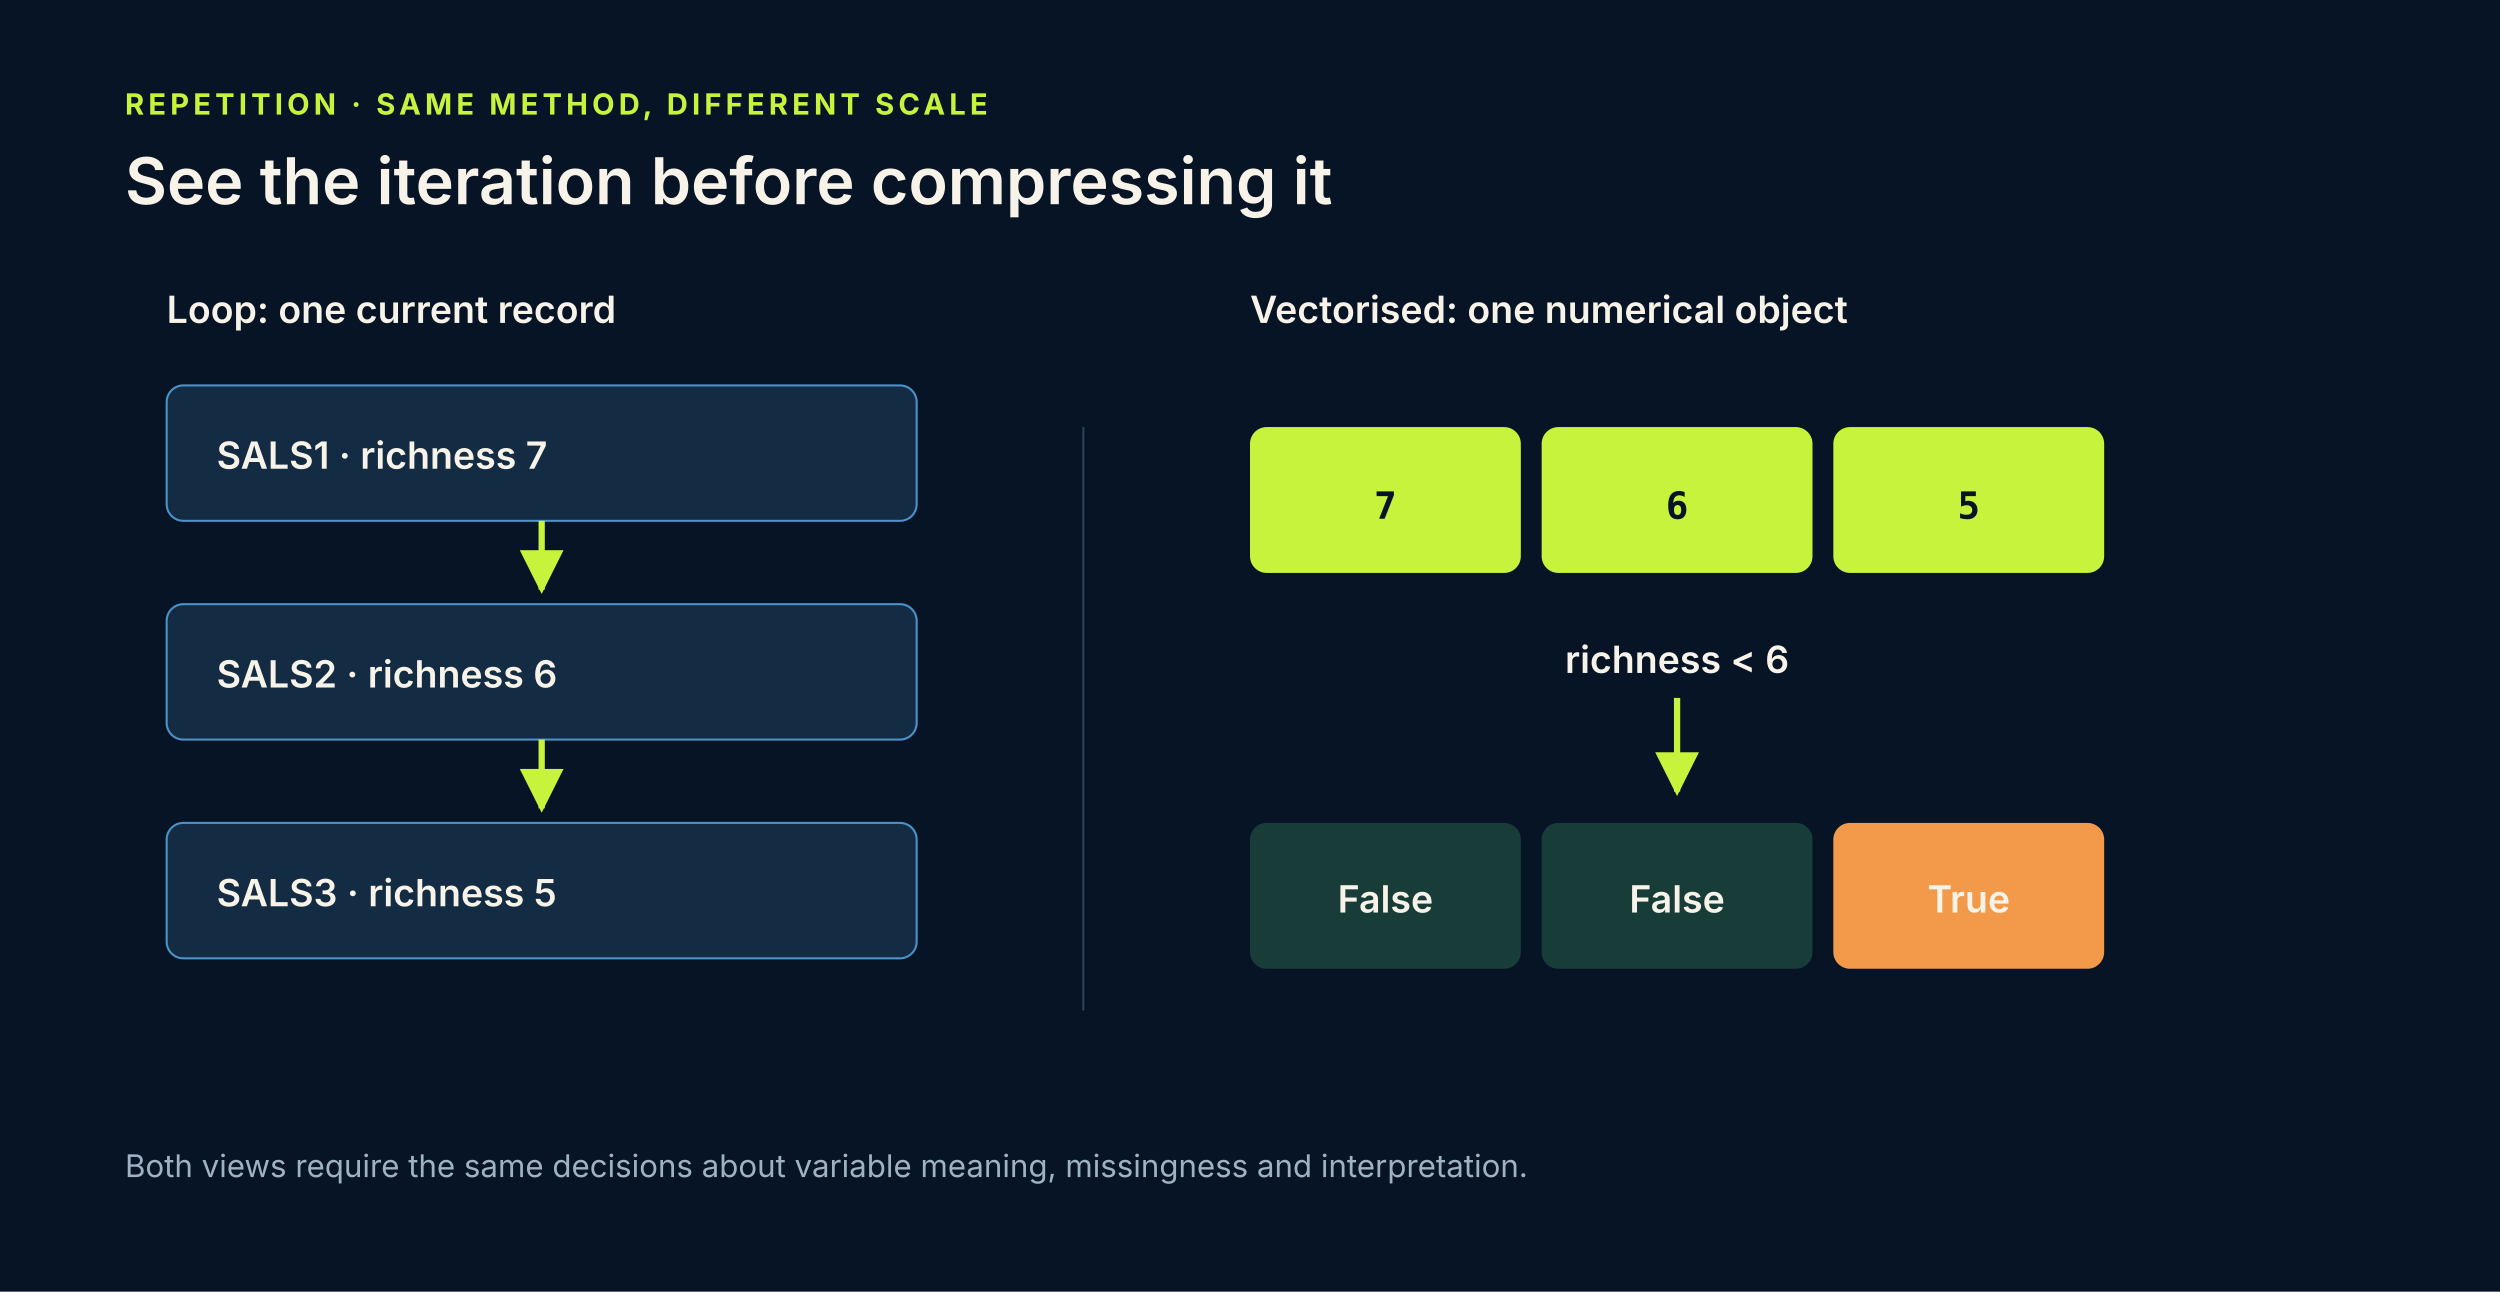
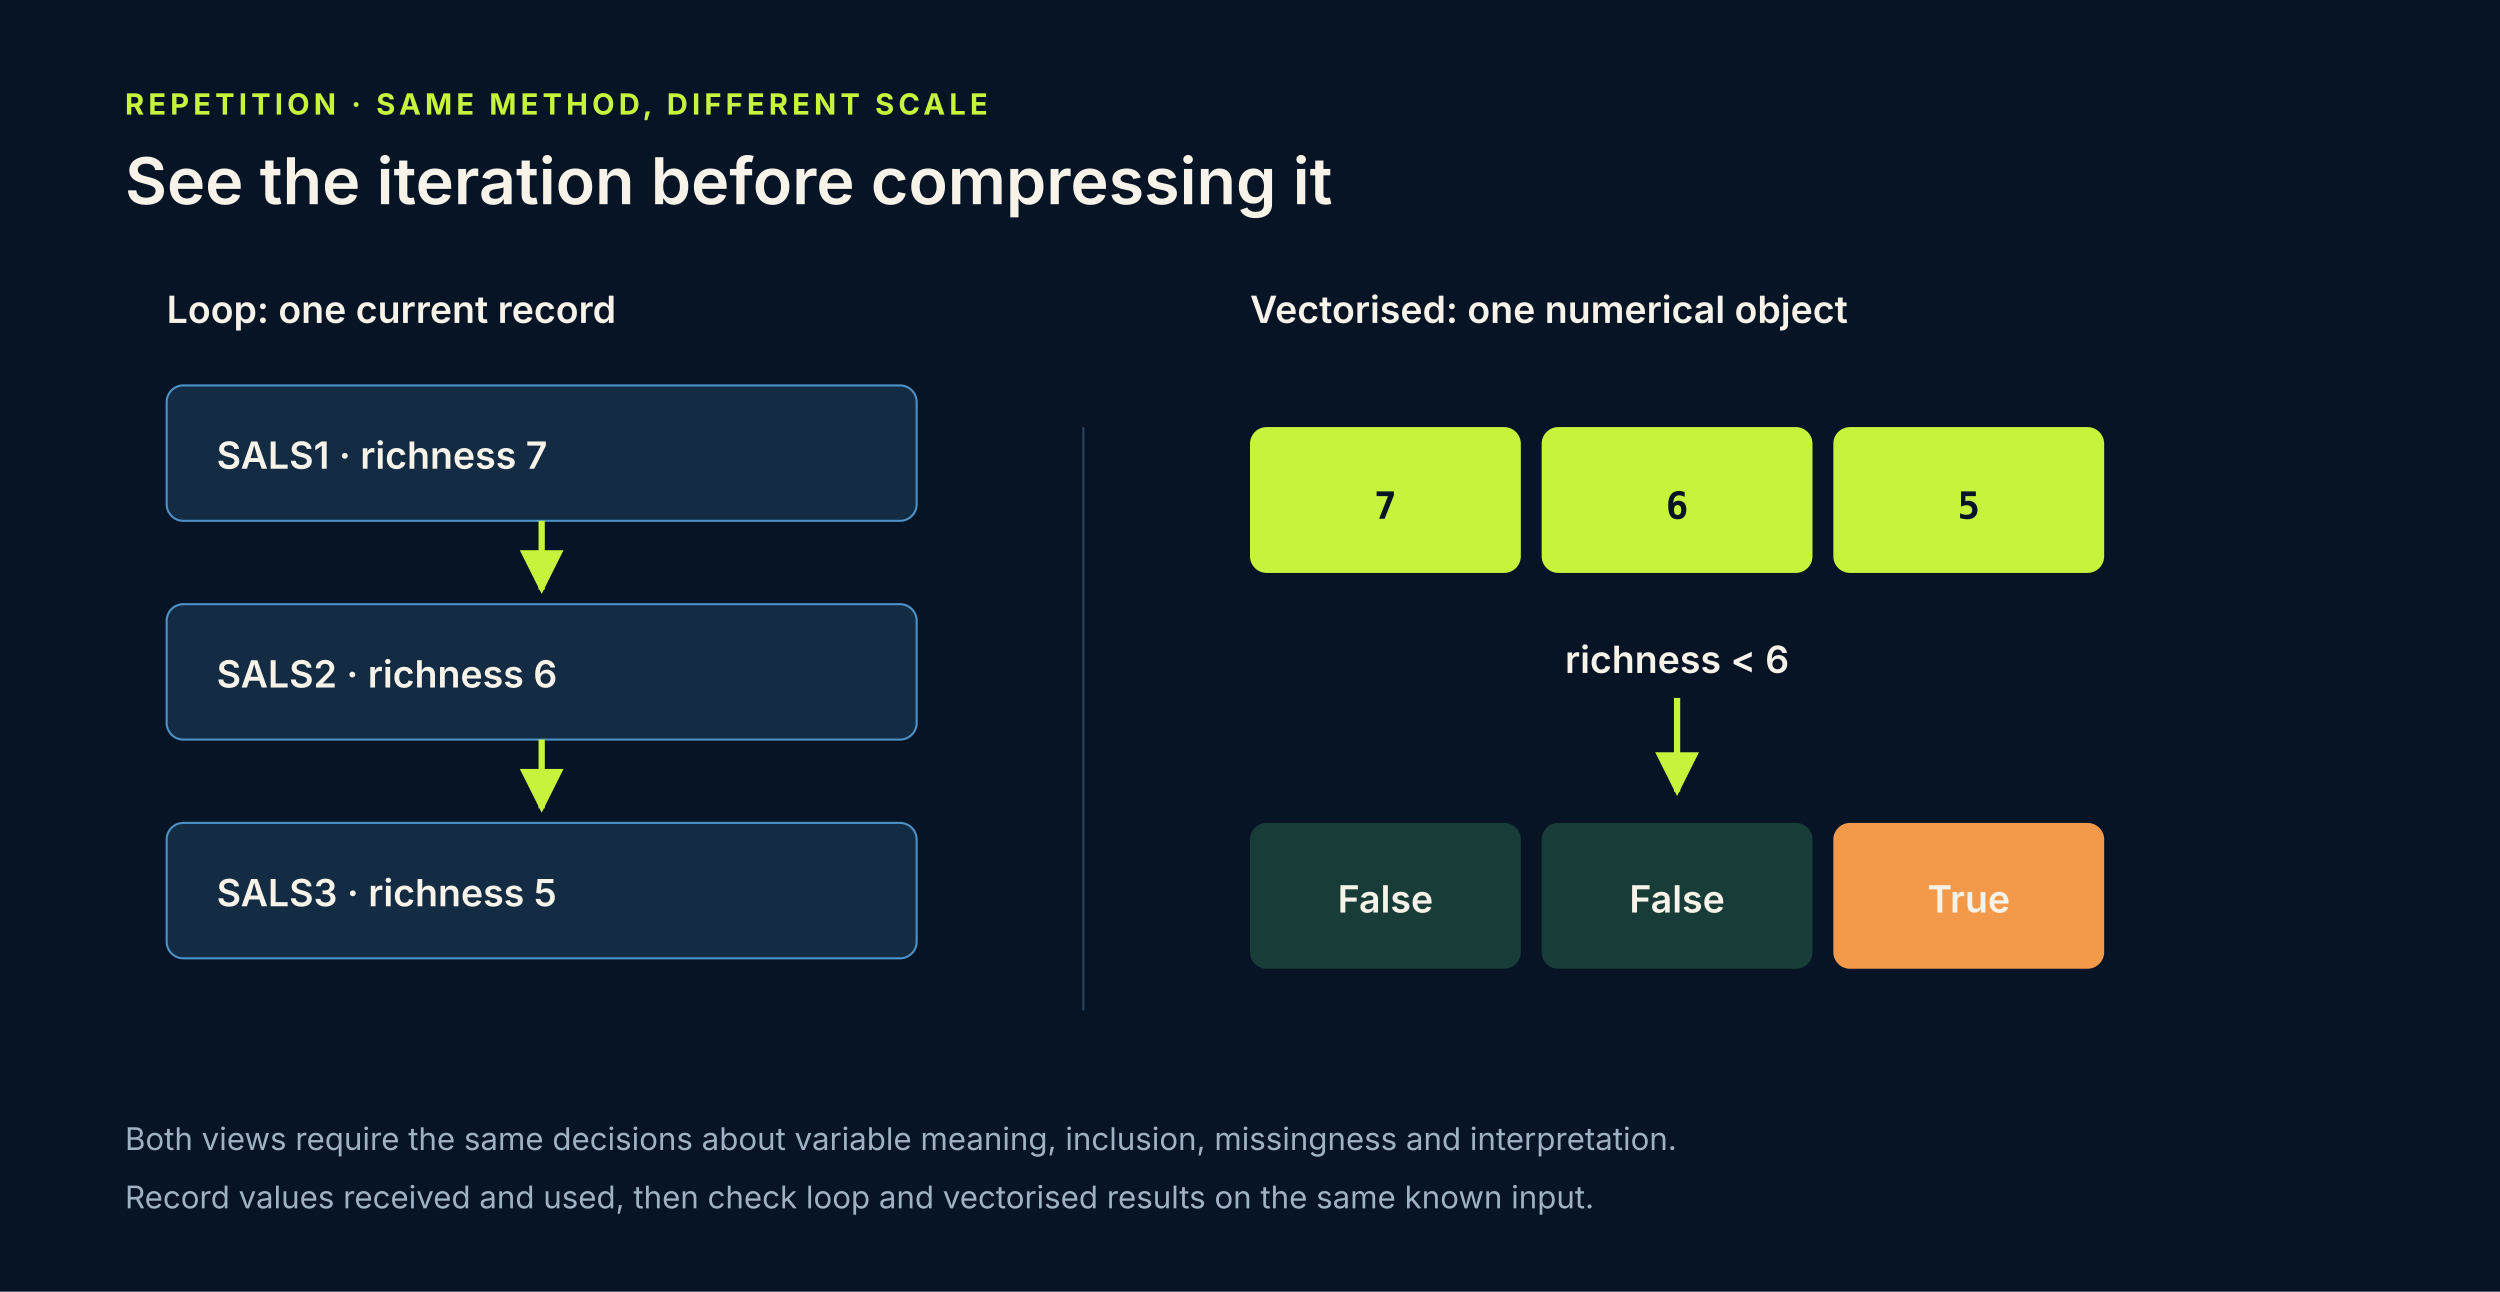
<svg xmlns="http://www.w3.org/2000/svg" viewBox="0 0 1200 620" role="img" aria-labelledby="title desc">
  <defs>
    <marker id="a" viewBox="0 0 10 10" refX="9" refY="5" markerWidth="7" markerHeight="7" orient="auto">
      <path d="M0 0 10 5 0 10z" fill="#c8f33d" />
    </marker>
    <style>.h{fill:#f7f3e9;font:600 31px Inter,Arial}.k{fill:#c8f33d;font:700 14px Inter,Arial;letter-spacing:2px}.t{fill:#f7f3e9;font:600 18px Inter,Arial}.s{fill:#9fb2c4;font:400 15px Inter,Arial}.c{fill:#071426;font:700 18px ui-monospace,monospace}</style>
  </defs>
  <rect width="1200" height="620" fill="#071426" />
  <text x="60" y="55" class="k">REPETITION · SAME METHOD, DIFFERENT SCALE</text>
  <text x="60" y="98" class="h">See the iteration before compressing it</text>
  <text x="80" y="155" class="t">Loop: one current record</text>
  <g transform="translate(80 185)">
    <rect width="360" height="65" rx="8" fill="#142c43" stroke="#4c91c8" />
    <text x="24" y="40" class="t">SALS1 · richness 7</text>
    <line x1="180" y1="65" x2="180" y2="98" stroke="#c8f33d" stroke-width="3" marker-end="url(#a)" />
    <rect y="105" width="360" height="65" rx="8" fill="#142c43" stroke="#4c91c8" />
    <text x="24" y="145" class="t">SALS2 · richness 6</text>
    <line x1="180" y1="170" x2="180" y2="203" stroke="#c8f33d" stroke-width="3" marker-end="url(#a)" />
    <rect y="210" width="360" height="65" rx="8" fill="#142c43" stroke="#4c91c8" />
    <text x="24" y="250" class="t">SALS3 · richness 5</text>
  </g>
  <line x1="520" y1="205" x2="520" y2="485" stroke="#29435b" />
  <text x="600" y="155" class="t">Vectorised: one numerical object</text>
  <g transform="translate(600 205)">
    <rect width="130" height="70" rx="8" fill="#c8f33d" />
    <rect x="140" width="130" height="70" rx="8" fill="#c8f33d" />
    <rect x="280" width="130" height="70" rx="8" fill="#c8f33d" />
    <text x="65" y="44" text-anchor="middle" class="c">7</text>
    <text x="205" y="44" text-anchor="middle" class="c">6</text>
    <text x="345" y="44" text-anchor="middle" class="c">5</text>
    <text x="205" y="118" text-anchor="middle" class="t">richness &lt; 6</text>
    <line x1="205" y1="130" x2="205" y2="175" stroke="#c8f33d" stroke-width="3" marker-end="url(#a)" />
    <rect y="190" width="130" height="70" rx="8" fill="#183d38" />
    <rect x="140" y="190" width="130" height="70" rx="8" fill="#183d38" />
    <rect x="280" y="190" width="130" height="70" rx="8" fill="#f39a4a" />
    <text x="65" y="233" text-anchor="middle" class="t">False</text>
    <text x="205" y="233" text-anchor="middle" class="t">False</text>
    <text x="345" y="233" text-anchor="middle" class="t">True</text>
  </g>
-   <text x="60" y="565" class="s">Both views require the same decisions about variable meaning, missingness and interpretation.</text>
+   <text x="60" y="552" class="s">Both views require the same decisions about variable meaning, inclusion, missingness and interpretation.</text>
+   <text x="60" y="580" class="s">Record values received and used, then check loop and vectorised results on the same known input.</text>
</svg>
